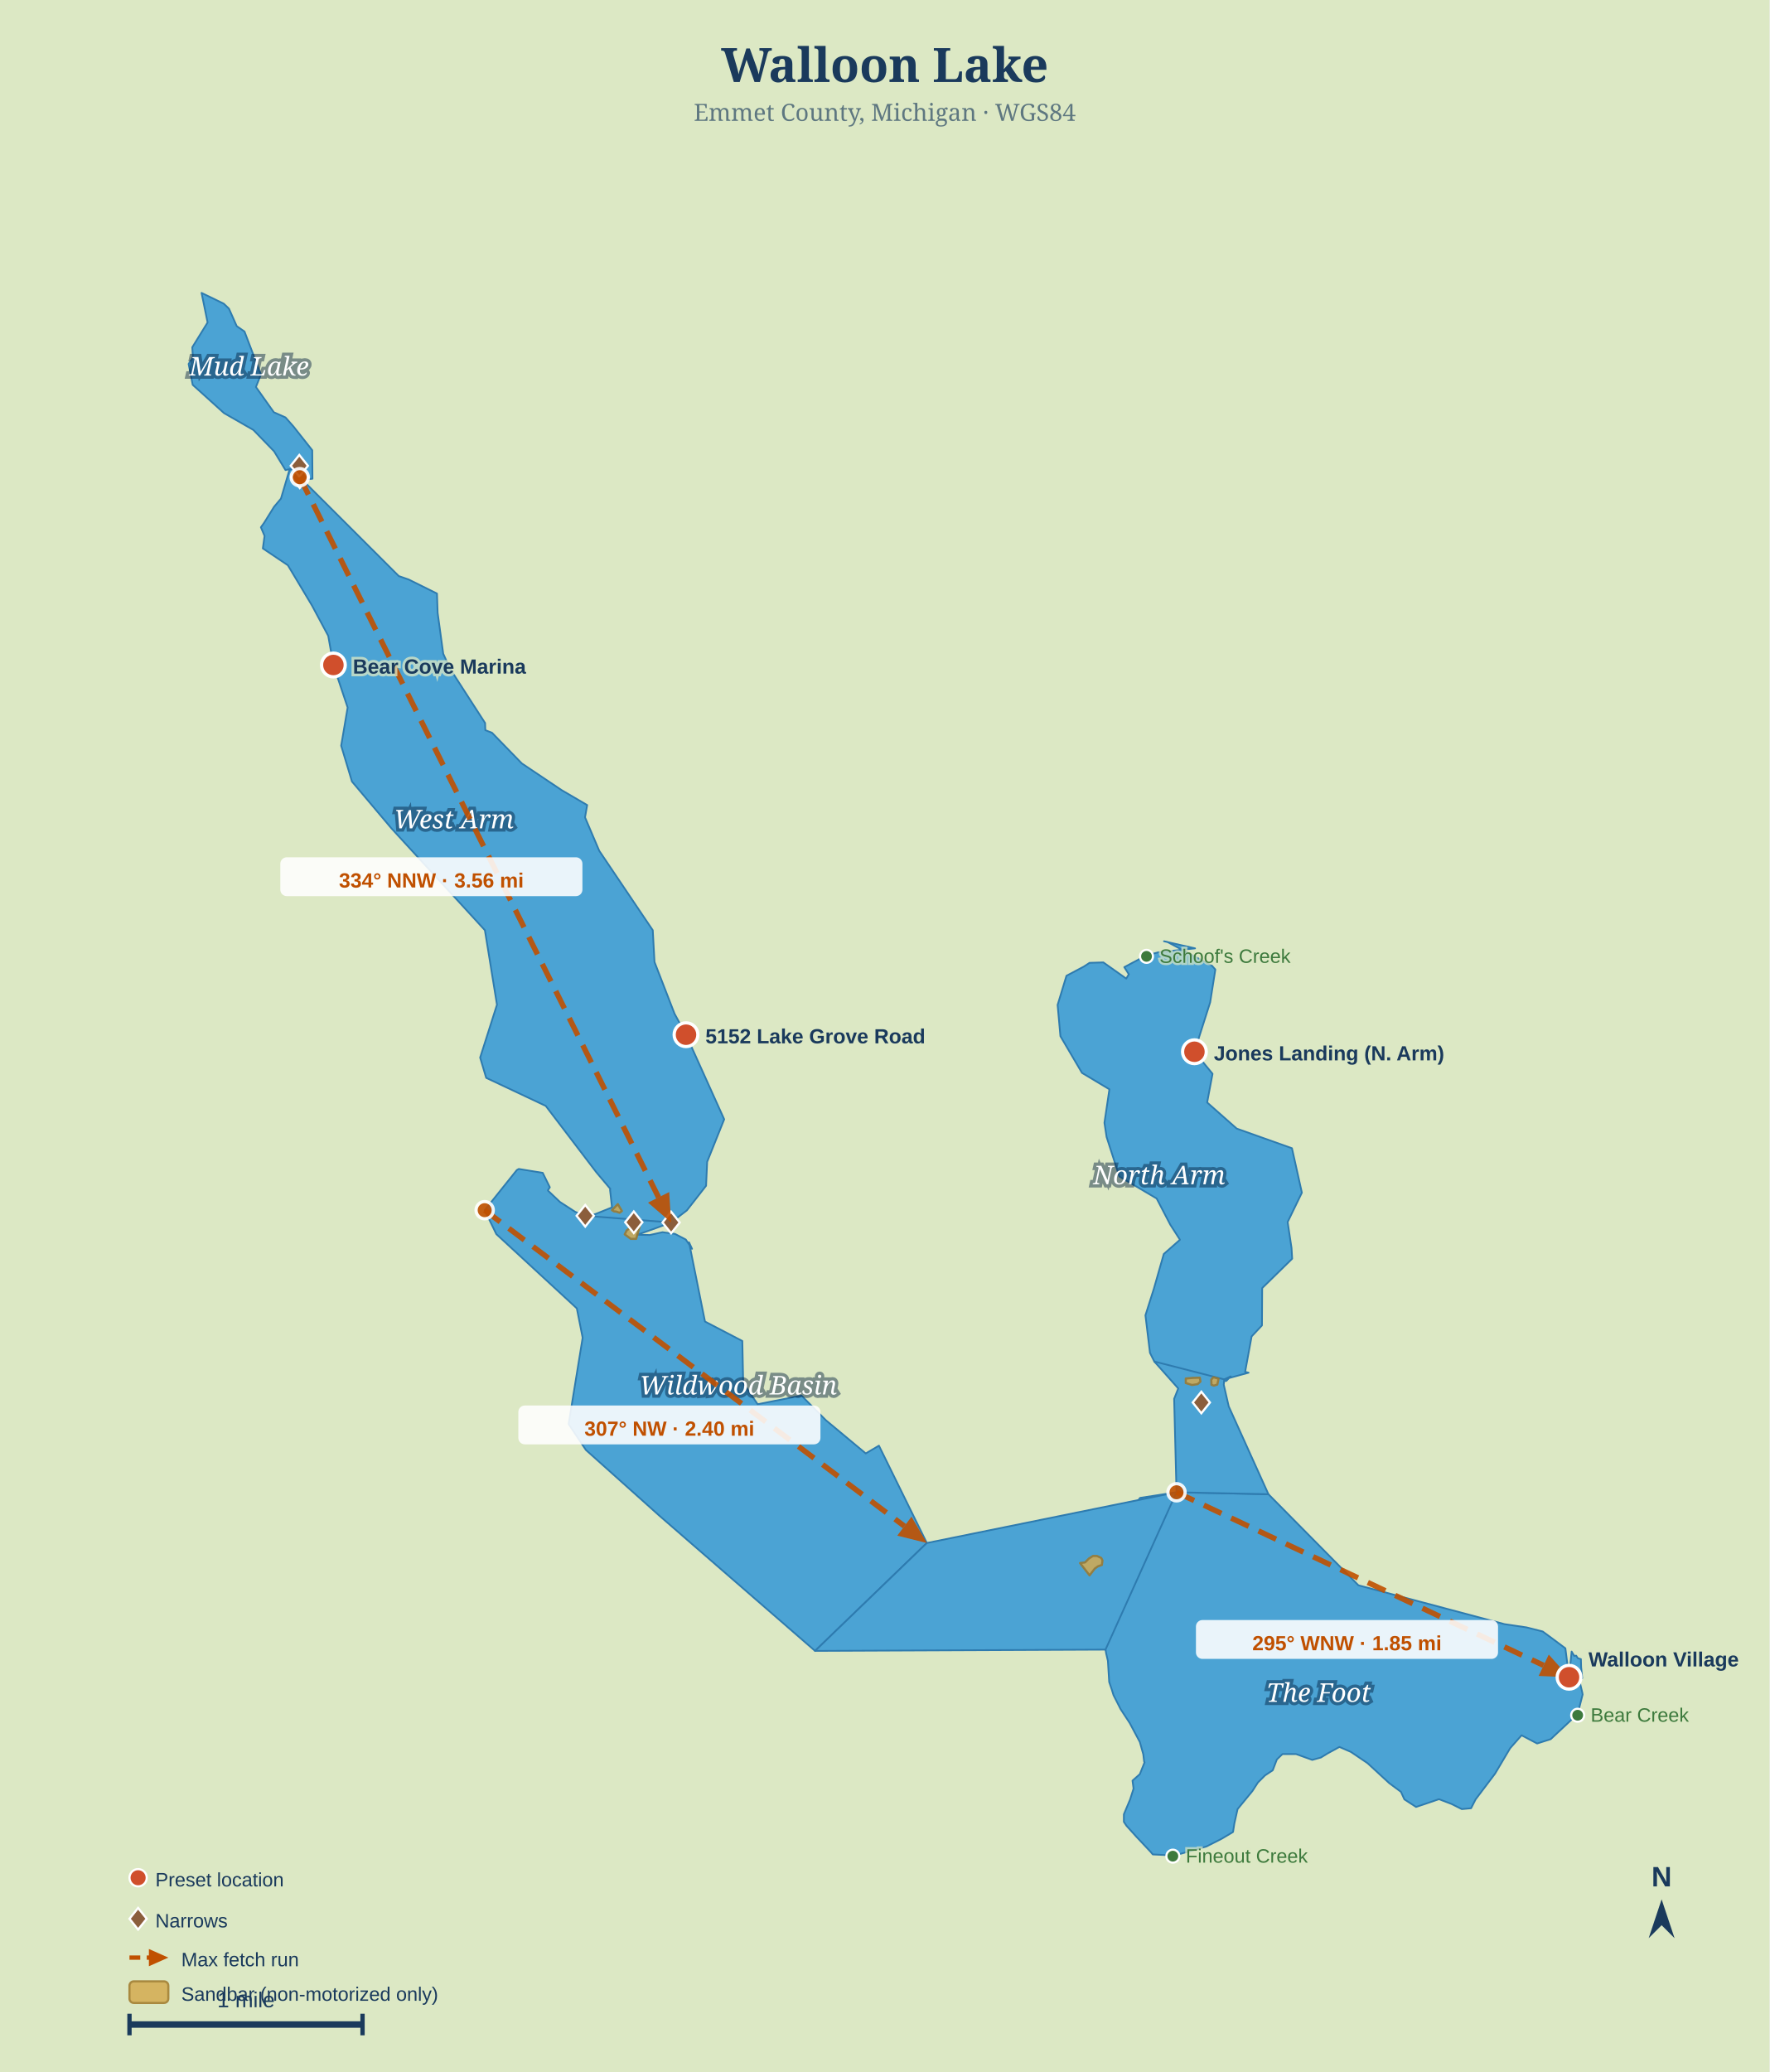
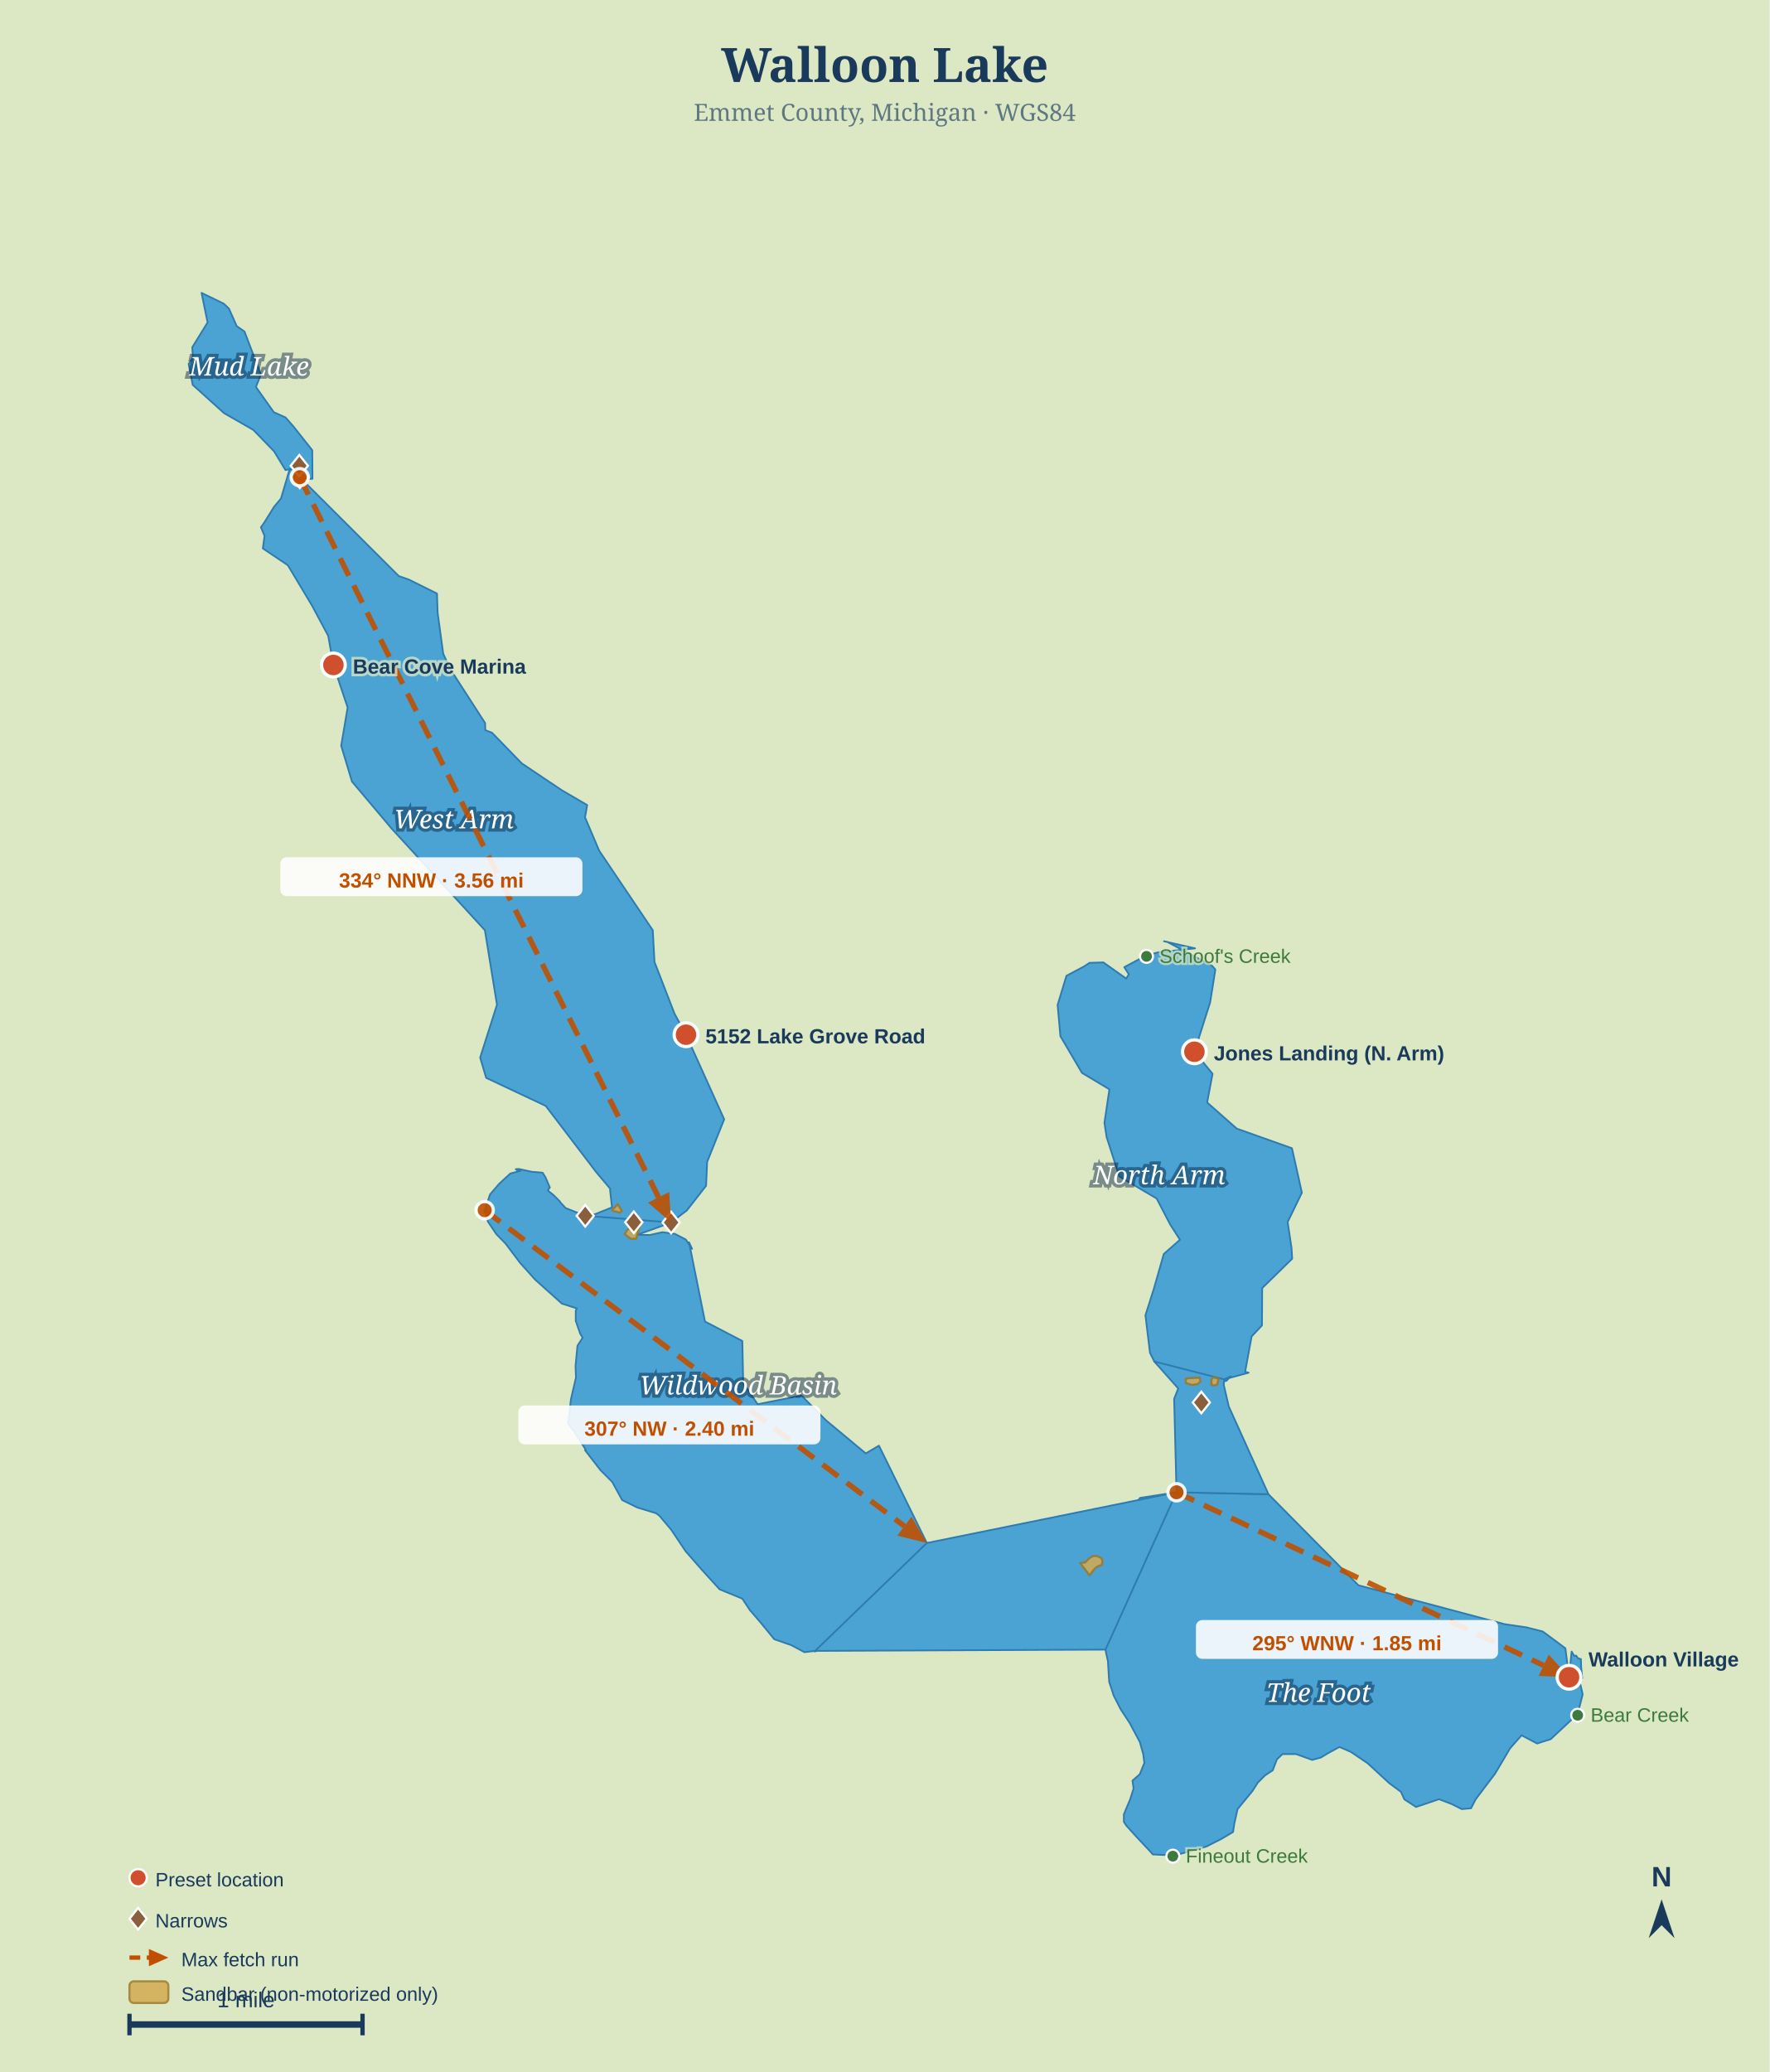
<svg xmlns="http://www.w3.org/2000/svg" width="820" height="960" viewBox="0 0 820 960">
  <rect width="820" height="960" fill="#dce8c4" />
  <polygon id="mud_lake" points="141.2,222.2 144.8,221.8 144.7,208.6 136.0,197.6 132.3,193.4 126.9,191.0 118.6,179.3 120.9,173.5 113.3,153.6 109.7,151.1 106.1,143.0 103.7,140.7 93.4,135.7 96.2,149.4 89.1,160.9 89.4,165.7 87.4,168.6 89.3,178.3 103.8,191.4 117.4,199.2 127.0,209.1 132.3,217.8 138.6,216.4 134.9,219.0" fill="#4BA3D4" stroke="#2E7BAF" stroke-width="0.8" stroke-linejoin="round" />
  <polygon id="west_arm" points="311.0,566.4 318.3,560.8 327.2,549.4 327.7,538.3 335.6,518.6 317.9,479.4 312.6,469.7 303.3,445.7 302.5,431.0 277.7,394.2 271.1,378.7 272.1,373.0 260.3,366.1 241.8,353.7 228.0,339.5 224.9,338.3 224.8,335.0 208.6,309.9 205.4,302.9 202.8,283.9 202.5,275.0 189.4,268.5 184.8,266.9 138.9,221.1 138.7,215.8 134.1,217.8 130.2,231.0 127.0,234.8 122.4,242.2 120.9,244.3 122.6,248.3 121.8,254.1 133.4,261.9 144.6,280.6 152.1,294.6 154.5,308.1 161.1,327.8 158.1,345.5 163.1,362.1 181.4,383.8 224.7,431.0 230.3,465.5 222.5,490.0 225.3,499.4 252.9,512.4 276.3,543.1 282.8,550.8 282.7,551.3 283.6,559.4 275.9,562.5 271.6,563.5 271.2,563.3 293.7,566.3" fill="#4BA3D4" stroke="#2E7BAF" stroke-width="0.8" stroke-linejoin="round" />
  <polygon id="north_arm" points="540.9,436.4 539.4,436.1 553.8,439.4 536.9,441.2 531.1,442.7 521.0,448.1 523.1,451.4 521.9,453.4 511.3,445.9 504.9,446.1 502.3,447.8 494.2,452.1 490.1,465.6 491.4,480.1 501.4,497.1 514.1,504.7 511.8,520.2 512.8,526.8 518.7,545.1 536.0,555.3 542.3,567.4 546.8,574.4 539.3,581.0 534.7,597.1 530.8,609.4 532.9,626.8 534.9,630.8 539.5,634.7 544.7,638.3 549.7,640.4 556.7,649.8 563.9,640.3 568.3,639.8 570.3,637.7 567.3,639.1 578.6,636.0 577.0,635.6 580.0,619.2 584.8,614.1 584.9,596.8 598.8,583.2 598.5,578.2 596.7,566.2 603.3,552.6 598.7,532.0 573.1,522.9 559.4,510.8 561.9,497.5 553.5,487.3 560.8,464.4 563.2,449.2 561.6,447.4" fill="#4BA3D4" stroke="#2E7BAF" stroke-width="0.8" stroke-linejoin="round" />
  <polygon id="the_foot" points="727.1,777.1 725.4,763.7 721.0,760.4 714.9,755.9 707.4,754.0 697.2,752.5 629.5,734.5 587.8,692.3 545.2,691.4 528.3,694.0 503.9,726.8 503.9,726.7 503.6,727.5 501.6,733.8 501.3,739.1 500.9,744.9 500.7,745.1 504.3,750.1 505.7,755.6 509.0,759.2 511.1,762.3 512.3,764.3 512.6,766.1 513.4,769.5 514.0,779.3 515.2,782.8 516.0,785.4 519.3,791.9 523.5,798.3 528.2,807.1 529.8,812.8 530.2,816.2 530.4,816.5 528.2,822.0 524.8,825.0 525.3,828.7 523.7,833.7 520.8,840.6 520.8,844.1 522.0,845.9 526.7,851.1 533.2,858.0 534.2,859.2 544.3,859.7 559.1,855.5 566.2,851.9 571.4,848.8 572.0,844.9 573.5,838.2 580.4,829.8 582.9,825.9 586.2,822.6 589.8,820.2 591.7,815.2 594.3,812.7 600.6,812.7 608.1,815.4 612.1,814.3 615.4,812.3 620.7,809.4 626.0,811.7 633.7,816.9 643.8,826.2 649.2,830.2 650.8,833.7 656.2,837.2 660.4,835.8 666.8,833.6 672.6,835.8 677.4,838.2 681.7,837.8 683.8,833.7 692.8,821.8 699.8,810.0 705.1,804.0 712.3,807.8 718.6,805.8 731.1,794.1 733.4,785.1 733.2,784.0 731.8,778.3 733.2,777.5 732.7,772.3 732.6,768.7 731.2,768.3 730.4,767.1 729.5,767.2 728.3,765.2" fill="#4BA3D4" stroke="#2E7BAF" stroke-width="0.8" stroke-linejoin="round" />
-   <polygon id="wildwood" points="311.0,566.4 304.0,569.0 295.3,572.1 301.1,572.2 307.0,570.9 312.8,571.7 317.8,574.3 320.7,578.6 319.3,575.6 326.7,612.3 344.0,621.3 344.4,640.9 351.1,650.6 371.4,646.6 382.7,658.0 401.2,673.4 407.3,669.8 429.5,714.9 377.7,764.9 305.6,702.3 271.5,671.8 263.5,659.8 270.0,619.8 267.3,606.2 230.0,571.8 224.6,560.7 239.5,542.1 240.4,541.6 251.5,543.4 254.8,550.1 253.9,551.5 254.0,551.7 259.5,556.9 266.6,561.5 271.2,563.3" fill="#4BA3D4" stroke="#2E7BAF" stroke-width="0.8" stroke-linejoin="round" />
+   <polygon id="wildwood" points="311.0,566.4 304.0,569.0 295.3,572.1 301.1,572.2 307.0,570.9 312.8,571.7 317.8,574.3 320.7,578.6 319.3,575.6 326.7,612.3 344.0,621.3 344.4,640.9 351.1,650.6 371.4,646.6 382.7,658.0 401.2,673.4 407.3,669.8 429.5,714.9 434.3,717.0 436.7,715.3 438.8,714.1 446.4,715.0 449.8,714.6 449.5,715.8 454.0,717.4 461.6,720.0 466.5,721.3 472.4,723.5 479.8,726.0 484.0,728.1 487.8,731.5 491.7,732.8 494.9,733.8 498.1,731.4 501.1,728.6 427.7,716.5 427.5,718.7 425.4,721.2 421.5,726.0 415.7,734.8 409.3,741.9 399.2,751.6 390.7,758.0 383.3,762.8 377.6,765.2 377.7,764.9 372.8,765.5 366.6,762.2 358.8,759.5 352.5,751.8 347.5,746.0 344.0,740.7 339.9,739.0 333.5,736.4 325.4,727.5 317.7,718.7 311.0,708.7 305.6,702.3 304.0,701.1 295.4,698.5 288.3,695.0 283.7,686.6 282.8,685.7 278.3,681.2 271.1,671.9 271.5,671.8 265.9,663.0 263.5,659.8 263.3,659.4 264.6,648.2 266.9,638.2 266.7,632.9 267.6,623.5 270.0,619.8 268.9,618.0 266.8,612.0 266.8,607.2 267.3,606.2 260.4,604.0 248.0,592.9 241.0,585.1 234.3,576.2 230.0,571.8 226.1,566.0 224.6,560.8 224.6,560.7 227.1,553.4 231.3,548.5 236.5,543.7 241.2,542.5 239.5,542.1 239.0,541.7 240.4,541.6 246.4,542.9 251.2,543.3 251.5,543.4 252.8,545.5 254.8,550.2 254.8,550.1 253.9,551.5 254.0,551.7 256.5,553.7 259.5,556.7 259.5,556.9 262.1,559.7 267.6,561.9 266.6,561.5 271.6,563.3 271.2,563.3" fill="#4BA3D4" stroke="#2E7BAF" stroke-width="0.8" stroke-linejoin="round" />
  <polygon id="channel" points="377.7,764.9 512.3,764.3 545.2,691.4 429.5,714.9" fill="#4BA3D4" stroke="#2E7BAF" stroke-width="0.8" stroke-linejoin="round" />
  <polygon id="na_foot_connector" points="534.9,630.8 546.0,643.3 544.1,648.1 545.2,691.4 587.8,692.3 569.4,651.6 567.1,641.6 567.3,639.1" fill="#4BA3D4" stroke="#2E7BAF" stroke-width="0.8" stroke-linejoin="round" />
  <text x="115.4" y="174.0" font-family="Georgia, serif" font-size="12" font-style="italic" fill="white" stroke="rgba(0,30,60,0.45)" stroke-width="3" paint-order="stroke" text-anchor="middle">Mud Lake</text>
  <text x="210.3" y="383.8" font-family="Georgia, serif" font-size="12" font-style="italic" fill="white" stroke="rgba(0,30,60,0.45)" stroke-width="3" paint-order="stroke" text-anchor="middle">West Arm</text>
  <text x="537.2" y="548.7" font-family="Georgia, serif" font-size="12" font-style="italic" fill="white" stroke="rgba(0,30,60,0.45)" stroke-width="3" paint-order="stroke" text-anchor="middle">North Arm</text>
  <text x="611.0" y="788.5" font-family="Georgia, serif" font-size="12" font-style="italic" fill="white" stroke="rgba(0,30,60,0.45)" stroke-width="3" paint-order="stroke" text-anchor="middle">The Foot</text>
  <text x="342.1" y="646.1" font-family="Georgia, serif" font-size="12" font-style="italic" fill="white" stroke="rgba(0,30,60,0.45)" stroke-width="3" paint-order="stroke" text-anchor="middle">Wildwood Basin</text>
  <polygon id="na_narrows_west_sandbar" points="549.5,638.7 552.8,638.4 556.0,638.3 556.3,640.1 555.0,641.3 552.4,641.7 549.5,640.8" fill="#D4AA50" stroke="#A07828" stroke-width="1" stroke-linejoin="round" opacity="0.85" />
  <polygon id="na_narrows_east_sandbar" points="564.7,638.8 562.3,638.1 561.3,639.2 561.4,641.6 562.5,642.0 564.1,641.5" fill="#D4AA50" stroke="#A07828" stroke-width="1" stroke-linejoin="round" opacity="0.85" />
  <polygon id="wa_narrows_west_sandbar" points="286.3,557.9 288.2,561.1 287.1,561.9 285.4,561.3 284.6,561.3 283.6,560.7" fill="#D4AA50" stroke="#A07828" stroke-width="1" stroke-linejoin="round" opacity="0.85" />
  <polygon id="wa_narrows_east_sandbar" points="297.1,565.9 292.9,568.1 290.4,570.1 289.5,571.9 292.3,574.0 294.8,574.0" fill="#D4AA50" stroke="#A07828" stroke-width="1" stroke-linejoin="round" opacity="0.85" />
  <polygon id="randall_point_sandbar" points="500.5,724.2 502.8,723.9 504.6,722.1 506.5,720.9 508.3,720.9 510.3,721.8 510.9,723.0 510.6,725.1 508.8,725.7 507.3,726.8 504.9,729.9" fill="#D4AA50" stroke="#A07828" stroke-width="1" stroke-linejoin="round" opacity="0.85" />
  <polygon points="311.0,561.4 315.0,566.4 311.0,571.4 307.0,566.4" fill="#8B5E3C" stroke="white" stroke-width="1" />
  <polygon points="271.2,558.3 275.2,563.3 271.2,568.3 267.2,563.3" fill="#8B5E3C" stroke="white" stroke-width="1" />
  <polygon points="556.7,644.8 560.7,649.8 556.7,654.8 552.7,649.8" fill="#8B5E3C" stroke="white" stroke-width="1" />
  <polygon points="138.9,216.1 142.9,221.1 138.9,226.1 134.9,221.1" fill="#8B5E3C" stroke="white" stroke-width="1" />
  <polygon points="138.7,210.8 142.7,215.8 138.7,220.8 134.7,215.8" fill="#8B5E3C" stroke="white" stroke-width="1" />
  <polygon points="293.7,561.3 297.7,566.3 293.7,571.3 289.7,566.3" fill="#8B5E3C" stroke="white" stroke-width="1" />
  <line x1="138.9" y1="221.1" x2="305.2" y2="554.8" stroke="#C05000" stroke-width="2.5" stroke-dasharray="9,5" opacity="0.9" />
  <polygon points="311.0,566.4 300.3,557.2 310.1,552.3" fill="#C05000" opacity="0.9" />
  <circle cx="138.9" cy="221.1" r="4" fill="#C05000" stroke="white" stroke-width="1.5" opacity="0.9" />
  <rect x="129.9" y="397.2" width="140" height="18" rx="3" fill="white" opacity="0.88" />
  <text x="199.9" y="411.2" text-anchor="middle" font-family="Arial, sans-serif" font-size="9.5" font-weight="bold" fill="#C05000">334° NNW  ·  3.56 mi</text>
  <line x1="224.6" y1="560.7" x2="419.1" y2="707.1" stroke="#C05000" stroke-width="2.5" stroke-dasharray="9,5" opacity="0.9" />
  <polygon points="429.5,714.9 415.8,711.5 422.4,702.7" fill="#C05000" opacity="0.9" />
  <circle cx="224.6" cy="560.7" r="4" fill="#C05000" stroke="white" stroke-width="1.5" opacity="0.9" />
  <rect x="240.2" y="651.2" width="140" height="18" rx="3" fill="white" opacity="0.88" />
  <text x="310.2" y="665.2" text-anchor="middle" font-family="Arial, sans-serif" font-size="9.5" font-weight="bold" fill="#C05000">307° NW  ·  2.40 mi</text>
  <line x1="545.2" y1="691.4" x2="715.3" y2="771.6" stroke="#C05000" stroke-width="2.5" stroke-dasharray="9,5" opacity="0.9" />
  <polygon points="727.1,777.1 713.0,776.5 717.7,766.6" fill="#C05000" opacity="0.9" />
  <circle cx="545.2" cy="691.4" r="4" fill="#C05000" stroke="white" stroke-width="1.5" opacity="0.9" />
  <rect x="554.2" y="750.6" width="140" height="18" rx="3" fill="white" opacity="0.88" />
  <text x="624.2" y="764.6" text-anchor="middle" font-family="Arial, sans-serif" font-size="9.5" font-weight="bold" fill="#C05000">295° WNW  ·  1.85 mi</text>
  <circle cx="317.9" cy="479.4" r="5.5" fill="#d04f2c" stroke="white" stroke-width="1.5" />
  <text x="326.9" y="483.4" font-family="Arial, sans-serif" font-size="9.5" font-weight="bold" fill="#1a3a5c" stroke="rgba(220,232,196,0.75)" stroke-width="2.5" paint-order="stroke">5152 Lake Grove Road</text>
  <circle cx="154.5" cy="308.1" r="5.5" fill="#d04f2c" stroke="white" stroke-width="1.5" />
  <text x="163.5" y="312.1" font-family="Arial, sans-serif" font-size="9.5" font-weight="bold" fill="#1a3a5c" stroke="rgba(220,232,196,0.75)" stroke-width="2.5" paint-order="stroke">Bear Cove Marina</text>
  <circle cx="727.1" cy="777.1" r="5.5" fill="#d04f2c" stroke="white" stroke-width="1.5" />
  <text x="736.1" y="772.1" font-family="Arial, sans-serif" font-size="9.5" font-weight="bold" fill="#1a3a5c" stroke="rgba(220,232,196,0.75)" stroke-width="2.5" paint-order="stroke">Walloon Village</text>
  <circle cx="553.5" cy="487.3" r="5.5" fill="#d04f2c" stroke="white" stroke-width="1.5" />
  <text x="562.5" y="491.3" font-family="Arial, sans-serif" font-size="9.5" font-weight="bold" fill="#1a3a5c" stroke="rgba(220,232,196,0.75)" stroke-width="2.5" paint-order="stroke">Jones Landing (N. Arm)</text>
  <circle cx="531.3" cy="443.1" r="3" fill="#3d7a3d" stroke="white" stroke-width="1" />
  <text x="537.3" y="446.1" font-family="Arial, sans-serif" font-size="9" fill="#3d7a3d" stroke="rgba(220,232,196,0.7)" stroke-width="2" paint-order="stroke">Schoof's Creek</text>
  <circle cx="543.5" cy="860.0" r="3" fill="#3d7a3d" stroke="white" stroke-width="1" />
  <text x="549.5" y="863.0" font-family="Arial, sans-serif" font-size="9" fill="#3d7a3d" stroke="rgba(220,232,196,0.7)" stroke-width="2" paint-order="stroke">Fineout Creek</text>
  <circle cx="731.1" cy="794.7" r="3" fill="#3d7a3d" stroke="white" stroke-width="1" />
  <text x="737.1" y="797.7" font-family="Arial, sans-serif" font-size="9" fill="#3d7a3d" stroke="rgba(220,232,196,0.7)" stroke-width="2" paint-order="stroke">Bear Creek</text>
  <text x="410" y="38" text-anchor="middle" font-family="Georgia, serif" font-size="22" font-weight="bold" fill="#1a3a5c">Walloon Lake</text>
  <text x="410" y="56" text-anchor="middle" font-family="Georgia, serif" font-size="11" fill="#1a3a5c" opacity="0.65">Emmet County, Michigan · WGS84</text>
  <polygon points="770,880 764,898 770,892 776,898" fill="#1a3a5c" />
  <text x="770" y="874" text-anchor="middle" font-family="Arial" font-size="13" font-weight="bold" fill="#1a3a5c">N</text>
  <line x1="60" y1="938" x2="168" y2="938" stroke="#1a3a5c" stroke-width="3" />
  <line x1="60" y1="933" x2="60" y2="943" stroke="#1a3a5c" stroke-width="2" />
  <line x1="168" y1="933" x2="168" y2="943" stroke="#1a3a5c" stroke-width="2" />
  <text x="114" y="930" text-anchor="middle" font-family="Arial" font-size="10" fill="#1a3a5c">1 mile</text>
  <circle cx="64" cy="870" r="4" fill="#d04f2c" stroke="white" stroke-width="1" />
  <text x="72" y="874" font-family="Arial" font-size="9" fill="#1a3a5c">Preset location</text>
  <polygon points="64,884 68,889 64,894 60,889" fill="#8B5E3C" stroke="white" stroke-width="1" />
  <text x="72" y="893" font-family="Arial" font-size="9" fill="#1a3a5c">Narrows</text>
  <line x1="60" y1="907" x2="74" y2="907" stroke="#C05000" stroke-width="2" stroke-dasharray="5,3" />
  <polygon points="78,907 69,903 69,911" fill="#C05000" />
  <text x="84" y="911" font-family="Arial" font-size="9" fill="#1a3a5c">Max fetch run</text>
  <rect x="60" y="918" width="18" height="10" rx="2" fill="#D4AA50" stroke="#A07828" stroke-width="1" opacity="0.85" />
  <text x="84" y="927" font-family="Arial" font-size="9" fill="#1a3a5c">Sandbar (non-motorized only)</text>
</svg>
